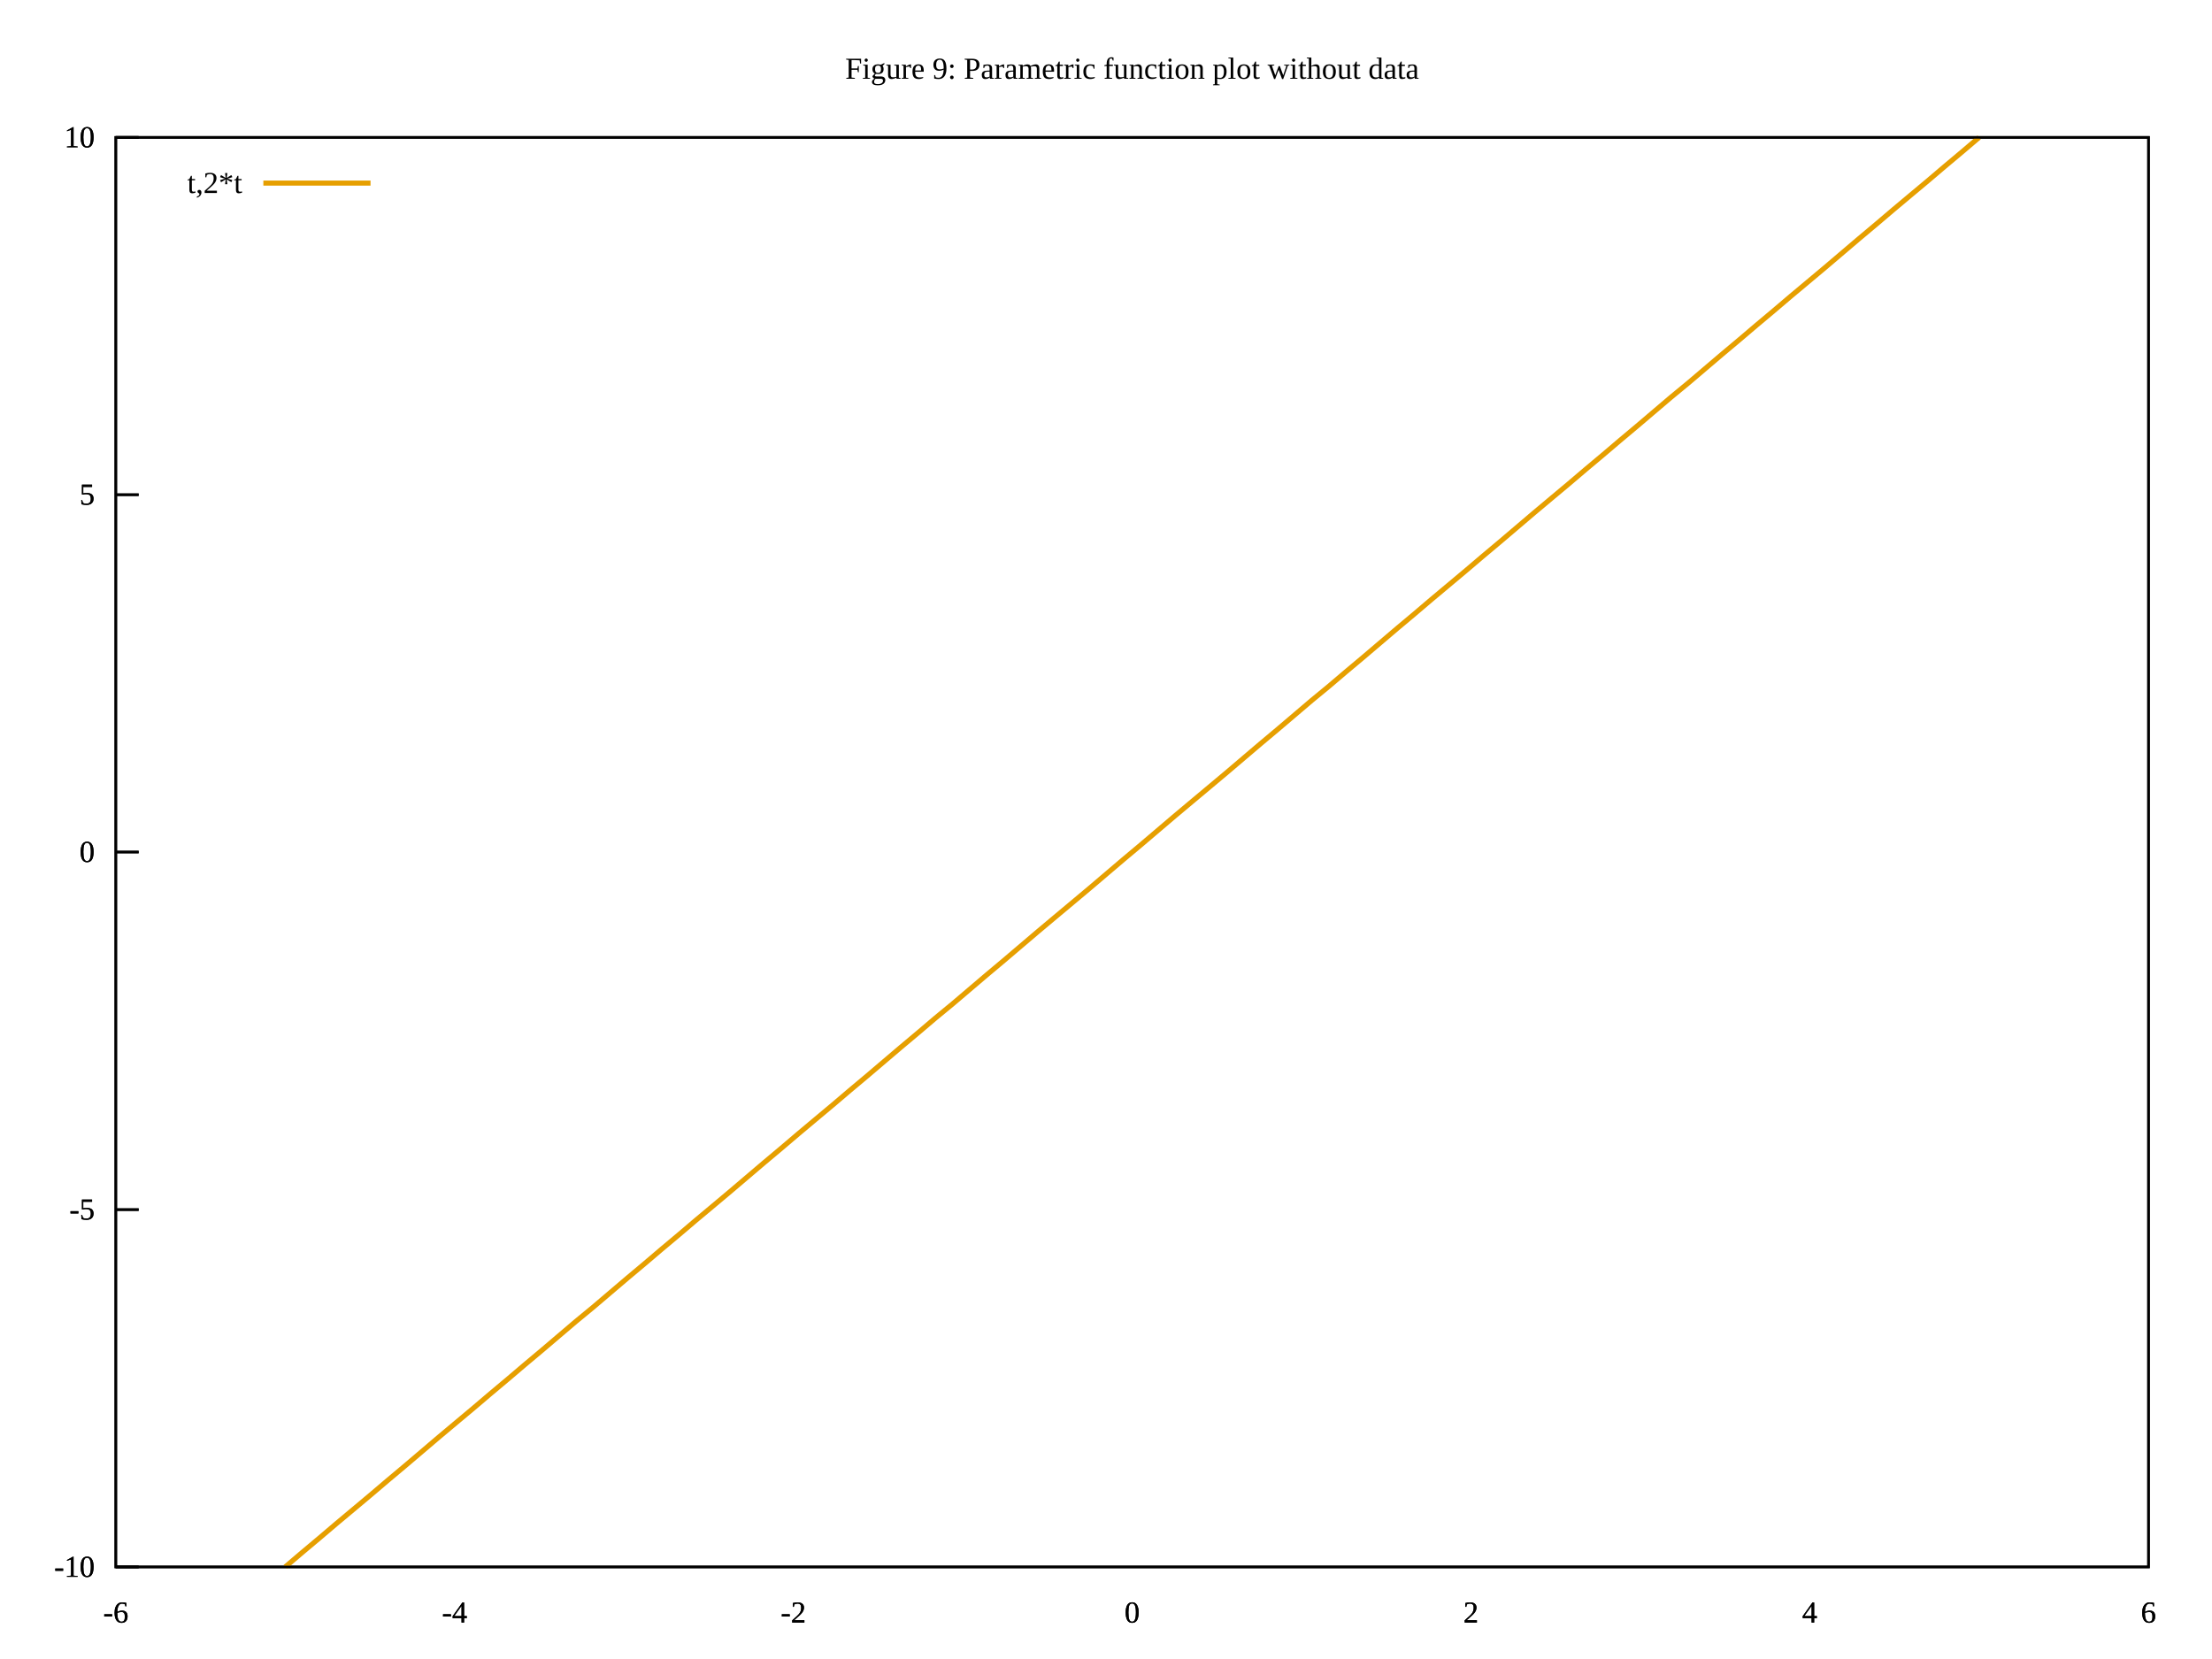
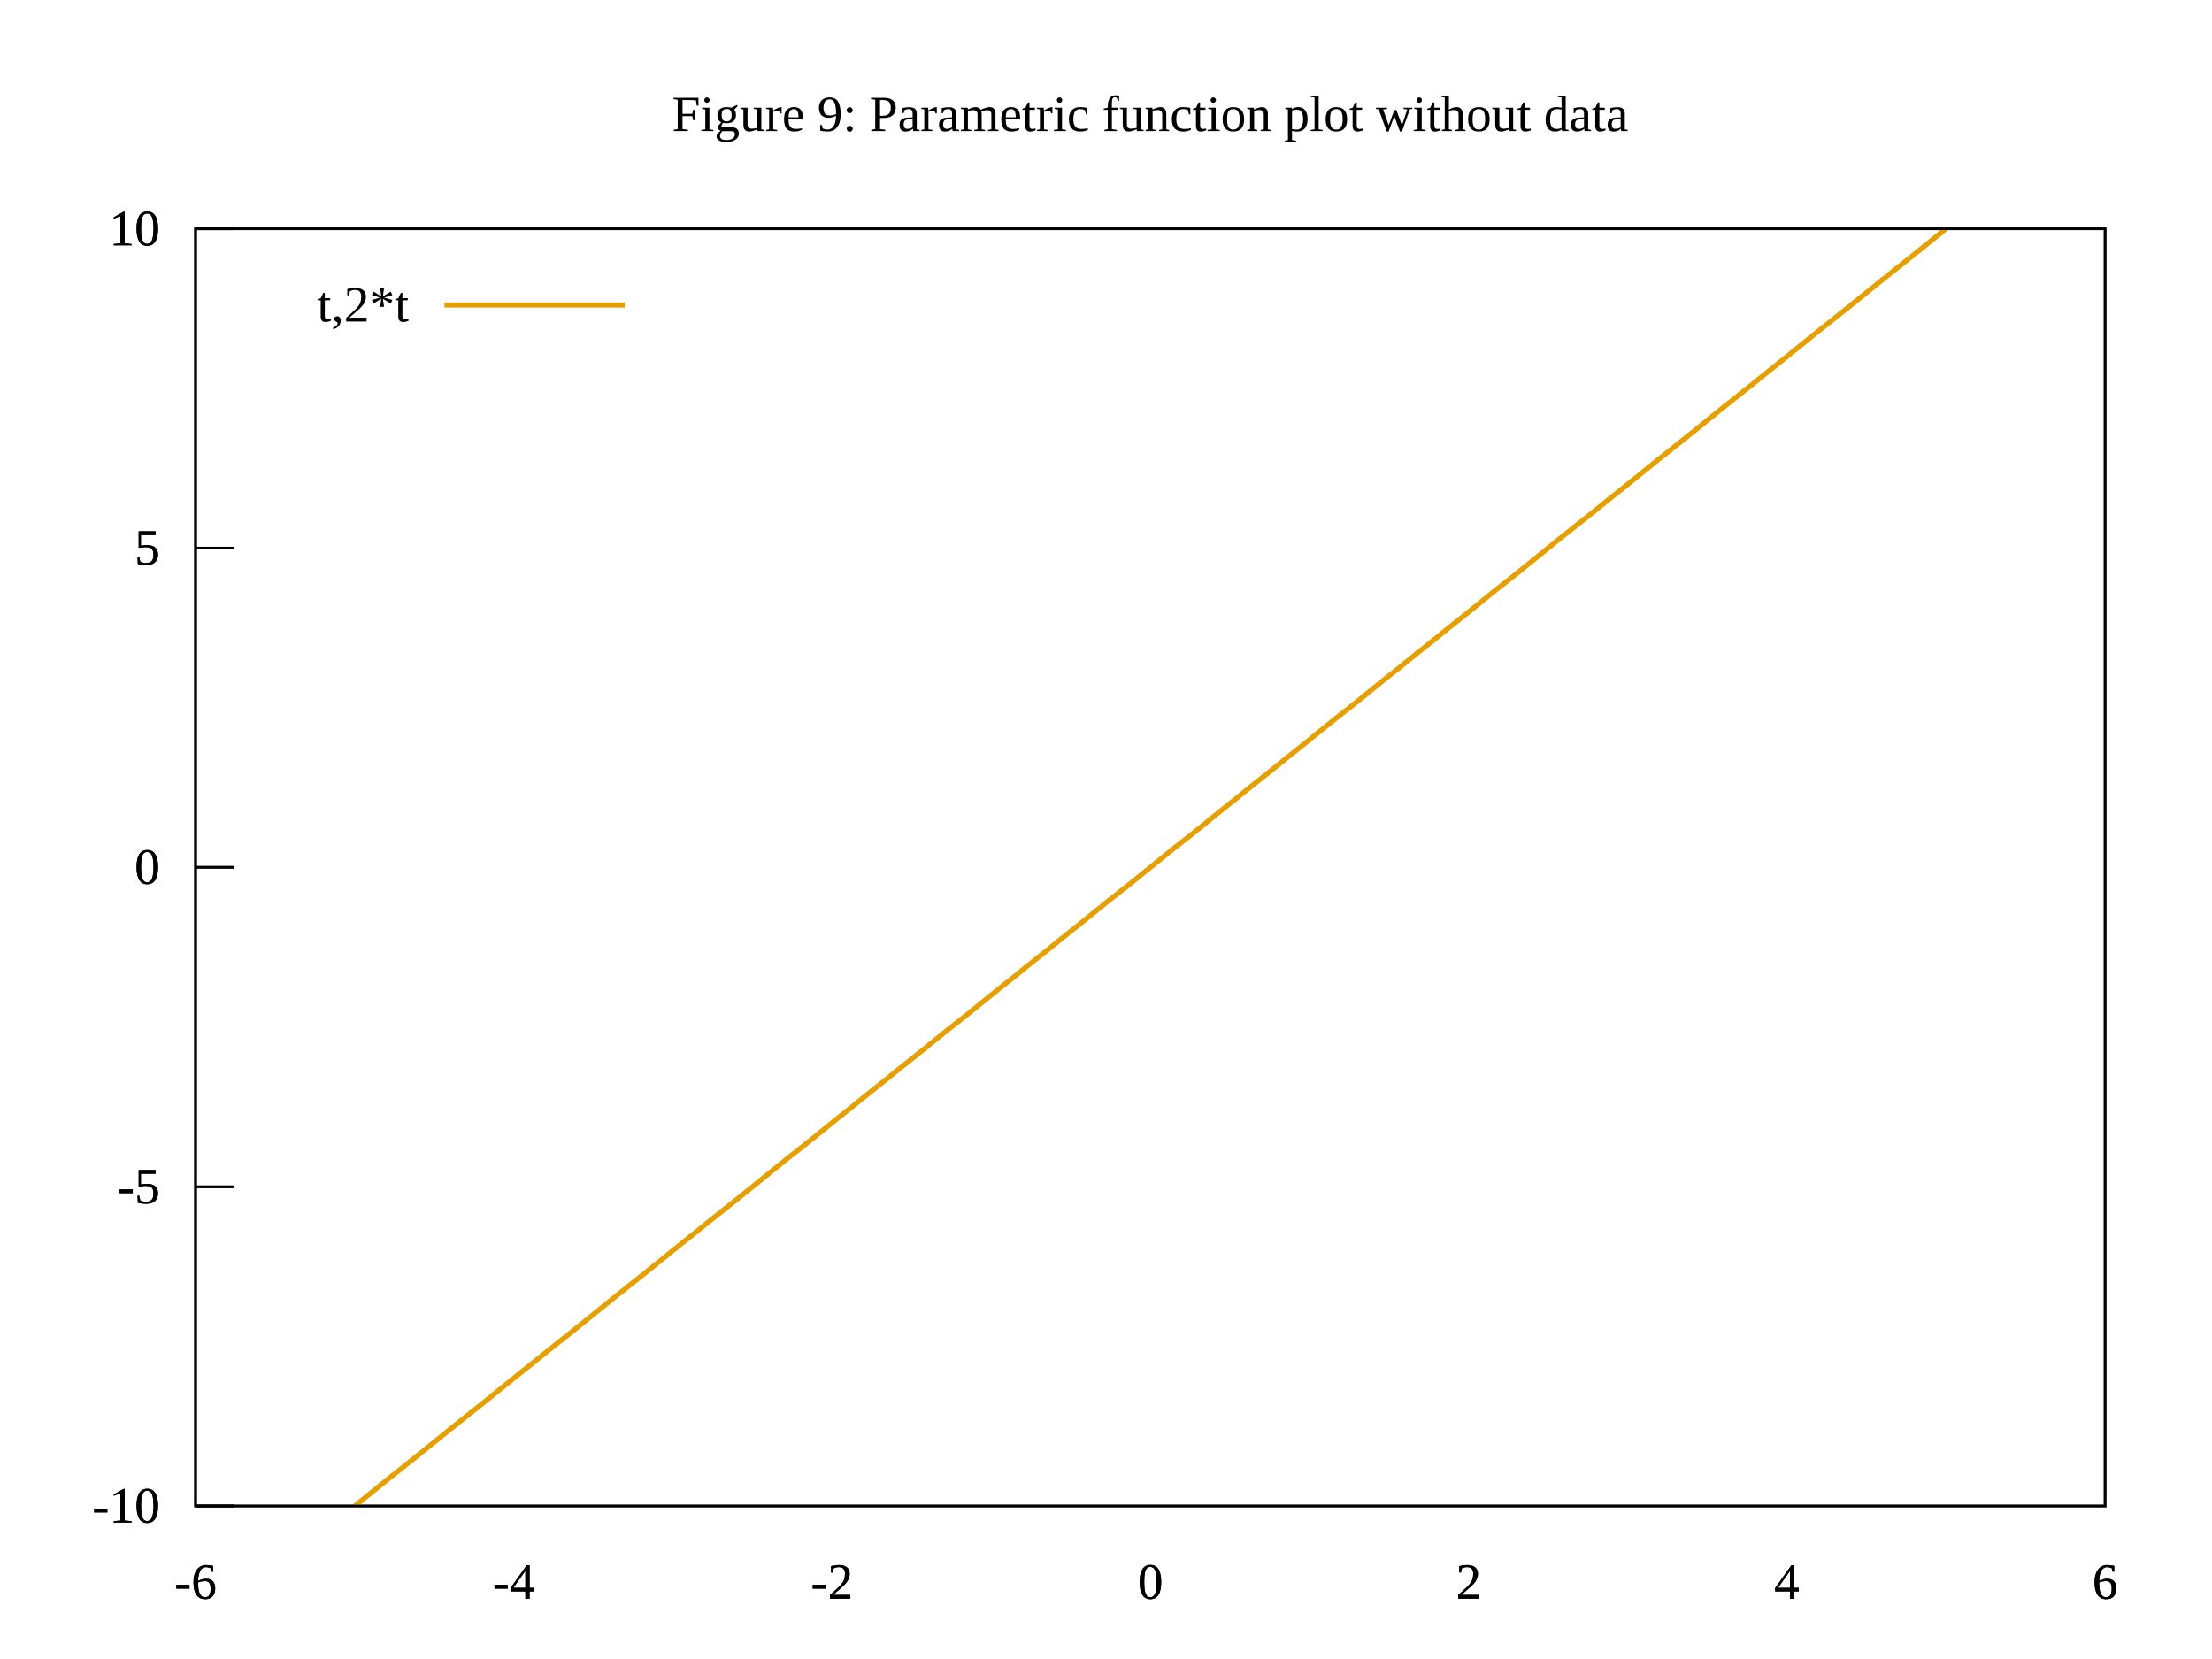
<svg xmlns="http://www.w3.org/2000/svg" xmlns:xlink="http://www.w3.org/1999/xlink" width="871" height="653" viewBox="0 0 871 653">
  <g id="gnuplot_canvas">
    <rect x="0" y="0" width="871" height="653" fill="none" />
    <defs>
      <circle id="gpDot" r="0.5" stroke-width="0.5" />
-       <path id="gpPt0" stroke-width="0.222" stroke="currentColor" d="M-1,0 h2 M0,-1 v2" />
-       <path id="gpPt1" stroke-width="0.222" stroke="currentColor" d="M-1,-1 L1,1 M1,-1 L-1,1" />
-       <path id="gpPt2" stroke-width="0.222" stroke="currentColor" d="M-1,0 L1,0 M0,-1 L0,1 M-1,-1 L1,1 M-1,1 L1,-1" />
-       <rect id="gpPt3" stroke-width="0.222" stroke="currentColor" x="-1" y="-1" width="2" height="2" />
-       <rect id="gpPt4" stroke-width="0.222" stroke="currentColor" fill="currentColor" x="-1" y="-1" width="2" height="2" />
-       <circle id="gpPt5" stroke-width="0.222" stroke="currentColor" cx="0" cy="0" r="1" />
+       <path id="gpPt0" stroke-width="0.133" stroke="currentColor" d="M-1,0 h2 M0,-1 v2" />
+       <path id="gpPt1" stroke-width="0.133" stroke="currentColor" d="M-1,-1 L1,1 M1,-1 L-1,1" />
+       <path id="gpPt2" stroke-width="0.133" stroke="currentColor" d="M-1,0 L1,0 M0,-1 L0,1 M-1,-1 L1,1 M-1,1 L1,-1" />
+       <rect id="gpPt3" stroke-width="0.133" stroke="currentColor" x="-1" y="-1" width="2" height="2" />
+       <rect id="gpPt4" stroke-width="0.133" stroke="currentColor" fill="currentColor" x="-1" y="-1" width="2" height="2" />
+       <circle id="gpPt5" stroke-width="0.133" stroke="currentColor" cx="0" cy="0" r="1" />
      <use xlink:href="#gpPt5" id="gpPt6" fill="currentColor" stroke="none" />
-       <path id="gpPt7" stroke-width="0.222" stroke="currentColor" d="M0,-1.33 L-1.33,0.67 L1.33,0.67 z" />
+       <path id="gpPt7" stroke-width="0.133" stroke="currentColor" d="M0,-1.33 L-1.33,0.67 L1.33,0.67 z" />
      <use xlink:href="#gpPt7" id="gpPt8" fill="currentColor" stroke="none" />
      <use xlink:href="#gpPt7" id="gpPt9" stroke="currentColor" transform="rotate(180)" />
      <use xlink:href="#gpPt9" id="gpPt10" fill="currentColor" stroke="none" />
      <use xlink:href="#gpPt3" id="gpPt11" stroke="currentColor" transform="rotate(45)" />
      <use xlink:href="#gpPt11" id="gpPt12" fill="currentColor" stroke="none" />
-       <path id="gpPt13" stroke-width="0.222" stroke="currentColor" d="M0,1.330 L1.265,0.411 L0.782,-1.067 L-0.782,-1.076 L-1.265,0.411 z" />
+       <path id="gpPt13" stroke-width="0.133" stroke="currentColor" d="M0,1.330 L1.265,0.411 L0.782,-1.067 L-0.782,-1.076 L-1.265,0.411 z" />
      <use xlink:href="#gpPt13" id="gpPt14" fill="currentColor" stroke="none" />
      <filter id="textbox" filterUnits="objectBoundingBox" x="0" y="0" height="1" width="1">
        <feFlood flood-color="white" flood-opacity="1" result="bgnd" />
        <feComposite in="SourceGraphic" in2="bgnd" operator="atop" />
      </filter>
      <filter id="greybox" filterUnits="objectBoundingBox" x="0" y="0" height="1" width="1">
        <feFlood flood-color="lightgrey" flood-opacity="1" result="grey" />
        <feComposite in="SourceGraphic" in2="grey" operator="atop" />
      </filter>
    </defs>
    <g fill="none" color="white" stroke="currentColor" stroke-width="1.00" stroke-linecap="butt" stroke-linejoin="miter">
</g>
    <g fill="none" color="black" stroke="currentColor" stroke-width="1.00" stroke-linecap="butt" stroke-linejoin="miter">
-       <path stroke="black" d="M45.6,617.0 L54.6,617.0  " />
-       <g transform="translate(37.3,620.9)" stroke="none" fill="black" font-family="Times New Roman" font-size="12.00" text-anchor="end">
+       <path stroke="black" d="M77.0,593.0 L92.0,593.0  " />
+       <g transform="translate(63.0,599.5)" stroke="none" fill="black" font-family="Times New Roman" font-size="20.00" text-anchor="end">
        <text>
          <tspan font-family="Times New Roman">-10</tspan>
        </text>
      </g>
    </g>
    <g fill="none" color="black" stroke="currentColor" stroke-width="1.00" stroke-linecap="butt" stroke-linejoin="miter">
-       <path stroke="black" d="M45.6,476.3 L54.6,476.3  " />
-       <g transform="translate(37.3,480.2)" stroke="none" fill="black" font-family="Times New Roman" font-size="12.00" text-anchor="end">
+       <path stroke="black" d="M77.0,467.3 L92.0,467.3  " />
+       <g transform="translate(63.0,473.8)" stroke="none" fill="black" font-family="Times New Roman" font-size="20.00" text-anchor="end">
        <text>
          <tspan font-family="Times New Roman">-5</tspan>
        </text>
      </g>
    </g>
    <g fill="none" color="black" stroke="currentColor" stroke-width="1.00" stroke-linecap="butt" stroke-linejoin="miter">
-       <path stroke="black" d="M45.6,335.5 L54.6,335.5  " />
-       <g transform="translate(37.3,339.4)" stroke="none" fill="black" font-family="Times New Roman" font-size="12.00" text-anchor="end">
-         <text>
-           <tspan font-family="Times New Roman"> 0</tspan>
-         </text>
-       </g>
-     </g>
-     <g fill="none" color="black" stroke="currentColor" stroke-width="1.00" stroke-linecap="butt" stroke-linejoin="miter">
-       <path stroke="black" d="M45.6,194.8 L54.6,194.8  " />
-       <g transform="translate(37.3,198.7)" stroke="none" fill="black" font-family="Times New Roman" font-size="12.00" text-anchor="end">
+       <path stroke="black" d="M77.0,341.5 L92.0,341.5  " />
+       <g transform="translate(63.0,348.0)" stroke="none" fill="black" font-family="Times New Roman" font-size="20.00" text-anchor="end">
+         <text>
+           <tspan font-family="Times New Roman"> 0</tspan>
+         </text>
+       </g>
+     </g>
+     <g fill="none" color="black" stroke="currentColor" stroke-width="1.00" stroke-linecap="butt" stroke-linejoin="miter">
+       <path stroke="black" d="M77.0,215.8 L92.0,215.8  " />
+       <g transform="translate(63.0,222.3)" stroke="none" fill="black" font-family="Times New Roman" font-size="20.00" text-anchor="end">
        <text>
          <tspan font-family="Times New Roman"> 5</tspan>
        </text>
      </g>
    </g>
    <g fill="none" color="black" stroke="currentColor" stroke-width="1.00" stroke-linecap="butt" stroke-linejoin="miter">
-       <path stroke="black" d="M45.6,54.1 L54.6,54.1  " />
-       <g transform="translate(37.3,58.0)" stroke="none" fill="black" font-family="Times New Roman" font-size="12.00" text-anchor="end">
+       <path stroke="black" d="M77.0,90.1 L92.0,90.1  " />
+       <g transform="translate(63.0,96.6)" stroke="none" fill="black" font-family="Times New Roman" font-size="20.00" text-anchor="end">
        <text>
          <tspan font-family="Times New Roman"> 10</tspan>
        </text>
      </g>
    </g>
    <g fill="none" color="black" stroke="currentColor" stroke-width="1.00" stroke-linecap="butt" stroke-linejoin="miter">
-       <path stroke="black" d="M45.6,617.0 M45.6,54.1  " />
-       <g transform="translate(45.6,638.9)" stroke="none" fill="black" font-family="Times New Roman" font-size="12.00" text-anchor="middle">
+       <path stroke="black" d="M77.0,593.0 M77.0,90.1  " />
+       <g transform="translate(77.0,629.5)" stroke="none" fill="black" font-family="Times New Roman" font-size="20.00" text-anchor="middle">
        <text>
          <tspan font-family="Times New Roman">-6</tspan>
        </text>
      </g>
    </g>
    <g fill="none" color="black" stroke="currentColor" stroke-width="1.00" stroke-linecap="butt" stroke-linejoin="miter">
-       <path stroke="black" d="M179.0,617.0 M179.0,54.1  " />
-       <g transform="translate(179.0,638.9)" stroke="none" fill="black" font-family="Times New Roman" font-size="12.00" text-anchor="middle">
+       <path stroke="black" d="M202.3,593.0 M202.3,90.1  " />
+       <g transform="translate(202.3,629.5)" stroke="none" fill="black" font-family="Times New Roman" font-size="20.00" text-anchor="middle">
        <text>
          <tspan font-family="Times New Roman">-4</tspan>
        </text>
      </g>
    </g>
    <g fill="none" color="black" stroke="currentColor" stroke-width="1.00" stroke-linecap="butt" stroke-linejoin="miter">
-       <path stroke="black" d="M312.4,617.0 M312.4,54.1  " />
-       <g transform="translate(312.4,638.9)" stroke="none" fill="black" font-family="Times New Roman" font-size="12.00" text-anchor="middle">
+       <path stroke="black" d="M327.6,593.0 M327.6,90.1  " />
+       <g transform="translate(327.6,629.5)" stroke="none" fill="black" font-family="Times New Roman" font-size="20.00" text-anchor="middle">
        <text>
          <tspan font-family="Times New Roman">-2</tspan>
        </text>
      </g>
    </g>
    <g fill="none" color="black" stroke="currentColor" stroke-width="1.00" stroke-linecap="butt" stroke-linejoin="miter">
-       <path stroke="black" d="M445.8,617.0 M445.8,54.1  " />
-       <g transform="translate(445.8,638.9)" stroke="none" fill="black" font-family="Times New Roman" font-size="12.00" text-anchor="middle">
-         <text>
-           <tspan font-family="Times New Roman"> 0</tspan>
-         </text>
-       </g>
-     </g>
-     <g fill="none" color="black" stroke="currentColor" stroke-width="1.00" stroke-linecap="butt" stroke-linejoin="miter">
-       <path stroke="black" d="M579.2,617.0 M579.2,54.1  " />
-       <g transform="translate(579.2,638.9)" stroke="none" fill="black" font-family="Times New Roman" font-size="12.00" text-anchor="middle">
+       <path stroke="black" d="M453.0,593.0 M453.0,90.1  " />
+       <g transform="translate(453.0,629.5)" stroke="none" fill="black" font-family="Times New Roman" font-size="20.00" text-anchor="middle">
+         <text>
+           <tspan font-family="Times New Roman"> 0</tspan>
+         </text>
+       </g>
+     </g>
+     <g fill="none" color="black" stroke="currentColor" stroke-width="1.00" stroke-linecap="butt" stroke-linejoin="miter">
+       <path stroke="black" d="M578.3,593.0 M578.3,90.1  " />
+       <g transform="translate(578.3,629.5)" stroke="none" fill="black" font-family="Times New Roman" font-size="20.00" text-anchor="middle">
        <text>
          <tspan font-family="Times New Roman"> 2</tspan>
        </text>
      </g>
    </g>
    <g fill="none" color="black" stroke="currentColor" stroke-width="1.00" stroke-linecap="butt" stroke-linejoin="miter">
-       <path stroke="black" d="M712.6,617.0 M712.6,54.1  " />
-       <g transform="translate(712.6,638.9)" stroke="none" fill="black" font-family="Times New Roman" font-size="12.00" text-anchor="middle">
+       <path stroke="black" d="M703.6,593.0 M703.6,90.1  " />
+       <g transform="translate(703.6,629.5)" stroke="none" fill="black" font-family="Times New Roman" font-size="20.00" text-anchor="middle">
        <text>
          <tspan font-family="Times New Roman"> 4</tspan>
        </text>
      </g>
    </g>
    <g fill="none" color="black" stroke="currentColor" stroke-width="1.00" stroke-linecap="butt" stroke-linejoin="miter">
-       <path stroke="black" d="M846.0,617.0 M846.0,54.1  " />
-       <g transform="translate(846.0,638.9)" stroke="none" fill="black" font-family="Times New Roman" font-size="12.00" text-anchor="middle">
+       <path stroke="black" d="M828.9,593.0 M828.9,90.1  " />
+       <g transform="translate(828.9,629.5)" stroke="none" fill="black" font-family="Times New Roman" font-size="20.00" text-anchor="middle">
        <text>
          <tspan font-family="Times New Roman"> 6</tspan>
        </text>
      </g>
    </g>
    <g fill="none" color="black" stroke="currentColor" stroke-width="1.00" stroke-linecap="butt" stroke-linejoin="miter">
</g>
    <g fill="none" color="black" stroke="currentColor" stroke-width="1.00" stroke-linecap="butt" stroke-linejoin="miter">
-       <path stroke="black" d="M45.6,54.1 L45.6,617.0 L846.0,617.0 L846.0,54.1 L45.6,54.1 Z  " />
-     </g>
-     <g fill="none" color="black" stroke="currentColor" stroke-width="1.00" stroke-linecap="butt" stroke-linejoin="miter">
-       <g transform="translate(445.8,31.0)" stroke="none" fill="black" font-family="Times New Roman" font-size="12.00" text-anchor="middle">
+       <path stroke="black" d="M77.0,90.1 L77.0,593.0 L828.9,593.0 L828.9,90.1 L77.0,90.1 Z  " />
+     </g>
+     <g fill="none" color="black" stroke="currentColor" stroke-width="1.00" stroke-linecap="butt" stroke-linejoin="miter">
+       <g transform="translate(452.9,51.6)" stroke="none" fill="black" font-family="Times New Roman" font-size="20.00" text-anchor="middle">
        <text>
          <tspan font-family="Times New Roman">Figure 9: Parametric function plot without data</tspan>
        </text>
      </g>
    </g>
    <g id="gnuplot_plot_1">
      <g fill="none" color="white" stroke="black" stroke-width="2.00" stroke-linecap="butt" stroke-linejoin="miter">
</g>
      <g fill="none" color="black" stroke="currentColor" stroke-width="2.00" stroke-linecap="butt" stroke-linejoin="miter">
-         <g transform="translate(95.4,76.0)" stroke="none" fill="black" font-family="Times New Roman" font-size="12.00" text-anchor="end">
+         <g transform="translate(161.0,126.6)" stroke="none" fill="black" font-family="Times New Roman" font-size="20.00" text-anchor="end">
          <text>t,2*t</text>
        </g>
      </g>
      <g fill="none" color="black" stroke="currentColor" stroke-width="2.00" stroke-linecap="butt" stroke-linejoin="miter">
-         <path stroke="rgb(230, 159,   0)" d="M103.7,72.1 L145.9,72.1 M112.3,617.0 L119.0,611.3 L125.8,605.6 L132.5,599.9 L139.2,594.3 L146.0,588.6   L152.7,582.9 L159.5,577.2 L166.2,571.5 L172.9,565.8 L179.7,560.1 L186.4,554.5 L193.1,548.8 L199.9,543.1   L206.6,537.4 L213.4,531.7 L220.1,526.0 L226.8,520.3 L233.6,514.7 L240.3,509.0 L247.0,503.3 L253.8,497.6   L260.5,491.9 L267.3,486.2 L274.0,480.5 L280.7,474.9 L287.5,469.2 L294.2,463.5 L300.9,457.8 L307.7,452.1   L314.4,446.4 L321.2,440.7 L327.9,435.1 L334.6,429.4 L341.4,423.7 L348.1,418.0 L354.8,412.3 L361.6,406.6   L368.3,400.9 L375.1,395.3 L381.8,389.6 L388.5,383.9 L395.3,378.2 L402.0,372.5 L408.7,366.8 L415.5,361.1   L422.2,355.5 L429.0,349.8 L435.7,344.1 L442.4,338.4 L449.2,332.7 L455.9,327.0 L462.6,321.3 L469.4,315.6   L476.1,310.0 L482.9,304.3 L489.6,298.6 L496.3,292.9 L503.1,287.2 L509.8,281.5 L516.5,275.8 L523.3,270.2   L530.0,264.5 L536.8,258.8 L543.5,253.1 L550.2,247.4 L557.0,241.7 L563.7,236.0 L570.4,230.4 L577.2,224.7   L583.9,219.0 L590.7,213.3 L597.4,207.6 L604.1,201.9 L610.9,196.2 L617.6,190.6 L624.3,184.9 L631.1,179.2   L637.8,173.5 L644.6,167.8 L651.3,162.1 L658.0,156.4 L664.8,150.8 L671.5,145.1 L678.2,139.4 L685.0,133.7   L691.7,128.0 L698.5,122.3 L705.2,116.6 L711.9,111.0 L718.7,105.3 L725.4,99.6 L732.1,93.9 L738.9,88.2   L745.6,82.5 L752.4,76.8 L759.1,71.2 L765.8,65.5 L772.6,59.8 L779.3,54.1  " />
+         <path stroke="rgb(230, 159,   0)" d="M175.0,120.1 L246.0,120.1 M139.7,593.0 L146.0,587.9 L152.3,582.8 L158.6,577.8 L165.0,572.7 L171.3,567.6   L177.6,562.5 L184.0,557.4 L190.3,552.4 L196.6,547.3 L202.9,542.2 L209.3,537.1 L215.6,532.0 L221.9,527.0   L228.3,521.9 L234.6,516.8 L240.9,511.7 L247.3,506.6 L253.6,501.6 L259.9,496.5 L266.2,491.4 L272.6,486.3   L278.9,481.2 L285.2,476.2 L291.6,471.1 L297.9,466.0 L304.2,460.9 L310.5,455.8 L316.9,450.8 L323.2,445.7   L329.5,440.6 L335.9,435.5 L342.2,430.4 L348.5,425.4 L354.8,420.3 L361.2,415.2 L367.5,410.1 L373.8,405.0   L380.2,400.0 L386.5,394.9 L392.8,389.8 L399.2,384.7 L405.5,379.6 L411.8,374.6 L418.1,369.5 L424.5,364.4   L430.8,359.3 L437.1,354.2 L443.5,349.2 L449.8,344.1 L456.1,339.0 L462.4,333.9 L468.8,328.9 L475.1,323.8   L481.4,318.7 L487.8,313.6 L494.1,308.5 L500.4,303.5 L506.7,298.4 L513.1,293.3 L519.4,288.2 L525.7,283.1   L532.1,278.1 L538.4,273.0 L544.7,267.9 L551.1,262.8 L557.4,257.7 L563.7,252.7 L570.0,247.6 L576.4,242.5   L582.7,237.4 L589.0,232.3 L595.4,227.3 L601.7,222.2 L608.0,217.1 L614.3,212.0 L620.7,206.9 L627.0,201.9   L633.3,196.8 L639.7,191.7 L646.0,186.6 L652.3,181.5 L658.6,176.5 L665.0,171.4 L671.3,166.3 L677.6,161.2   L684.0,156.1 L690.3,151.1 L696.6,146.0 L703.0,140.9 L709.3,135.8 L715.6,130.7 L721.9,125.7 L728.3,120.6   L734.6,115.5 L740.9,110.4 L747.3,105.3 L753.6,100.3 L759.9,95.2 L766.2,90.1  " />
      </g>
    </g>
    <g fill="none" color="white" stroke="rgb(230, 159,   0)" stroke-width="1.00" stroke-linecap="butt" stroke-linejoin="miter">
</g>
    <g fill="none" color="black" stroke="currentColor" stroke-width="1.00" stroke-linecap="butt" stroke-linejoin="miter">
-       <path stroke="black" d="M45.6,617.0 L54.6,617.0  " />
-       <g transform="translate(37.3,620.9)" stroke="none" fill="black" font-family="Times New Roman" font-size="12.00" text-anchor="end">
+       <path stroke="black" d="M77.0,593.0 L92.0,593.0  " />
+       <g transform="translate(63.0,599.5)" stroke="none" fill="black" font-family="Times New Roman" font-size="20.00" text-anchor="end">
        <text>
          <tspan font-family="Times New Roman">-10</tspan>
        </text>
      </g>
    </g>
    <g fill="none" color="black" stroke="currentColor" stroke-width="1.00" stroke-linecap="butt" stroke-linejoin="miter">
-       <path stroke="black" d="M45.6,476.3 L54.6,476.3  " />
-       <g transform="translate(37.3,480.2)" stroke="none" fill="black" font-family="Times New Roman" font-size="12.00" text-anchor="end">
+       <path stroke="black" d="M77.0,467.3 L92.0,467.3  " />
+       <g transform="translate(63.0,473.8)" stroke="none" fill="black" font-family="Times New Roman" font-size="20.00" text-anchor="end">
        <text>
          <tspan font-family="Times New Roman">-5</tspan>
        </text>
      </g>
    </g>
    <g fill="none" color="black" stroke="currentColor" stroke-width="1.00" stroke-linecap="butt" stroke-linejoin="miter">
-       <path stroke="black" d="M45.6,335.5 L54.6,335.5  " />
-       <g transform="translate(37.3,339.4)" stroke="none" fill="black" font-family="Times New Roman" font-size="12.00" text-anchor="end">
-         <text>
-           <tspan font-family="Times New Roman"> 0</tspan>
-         </text>
-       </g>
-     </g>
-     <g fill="none" color="black" stroke="currentColor" stroke-width="1.00" stroke-linecap="butt" stroke-linejoin="miter">
-       <path stroke="black" d="M45.6,194.8 L54.6,194.8  " />
-       <g transform="translate(37.3,198.7)" stroke="none" fill="black" font-family="Times New Roman" font-size="12.00" text-anchor="end">
+       <path stroke="black" d="M77.0,341.5 L92.0,341.5  " />
+       <g transform="translate(63.0,348.0)" stroke="none" fill="black" font-family="Times New Roman" font-size="20.00" text-anchor="end">
+         <text>
+           <tspan font-family="Times New Roman"> 0</tspan>
+         </text>
+       </g>
+     </g>
+     <g fill="none" color="black" stroke="currentColor" stroke-width="1.00" stroke-linecap="butt" stroke-linejoin="miter">
+       <path stroke="black" d="M77.0,215.8 L92.0,215.8  " />
+       <g transform="translate(63.0,222.3)" stroke="none" fill="black" font-family="Times New Roman" font-size="20.00" text-anchor="end">
        <text>
          <tspan font-family="Times New Roman"> 5</tspan>
        </text>
      </g>
    </g>
    <g fill="none" color="black" stroke="currentColor" stroke-width="1.00" stroke-linecap="butt" stroke-linejoin="miter">
-       <path stroke="black" d="M45.6,54.1 L54.6,54.1  " />
-       <g transform="translate(37.3,58.0)" stroke="none" fill="black" font-family="Times New Roman" font-size="12.00" text-anchor="end">
+       <path stroke="black" d="M77.0,90.1 L92.0,90.1  " />
+       <g transform="translate(63.0,96.6)" stroke="none" fill="black" font-family="Times New Roman" font-size="20.00" text-anchor="end">
        <text>
          <tspan font-family="Times New Roman"> 10</tspan>
        </text>
      </g>
    </g>
    <g fill="none" color="black" stroke="currentColor" stroke-width="1.00" stroke-linecap="butt" stroke-linejoin="miter">
-       <path stroke="black" d="M45.6,617.0 M45.6,54.1  " />
-       <g transform="translate(45.6,638.9)" stroke="none" fill="black" font-family="Times New Roman" font-size="12.00" text-anchor="middle">
+       <path stroke="black" d="M77.0,593.0 M77.0,90.1  " />
+       <g transform="translate(77.0,629.5)" stroke="none" fill="black" font-family="Times New Roman" font-size="20.00" text-anchor="middle">
        <text>
          <tspan font-family="Times New Roman">-6</tspan>
        </text>
      </g>
    </g>
    <g fill="none" color="black" stroke="currentColor" stroke-width="1.00" stroke-linecap="butt" stroke-linejoin="miter">
-       <path stroke="black" d="M179.0,617.0 M179.0,54.1  " />
-       <g transform="translate(179.0,638.9)" stroke="none" fill="black" font-family="Times New Roman" font-size="12.00" text-anchor="middle">
+       <path stroke="black" d="M202.3,593.0 M202.3,90.1  " />
+       <g transform="translate(202.3,629.5)" stroke="none" fill="black" font-family="Times New Roman" font-size="20.00" text-anchor="middle">
        <text>
          <tspan font-family="Times New Roman">-4</tspan>
        </text>
      </g>
    </g>
    <g fill="none" color="black" stroke="currentColor" stroke-width="1.00" stroke-linecap="butt" stroke-linejoin="miter">
-       <path stroke="black" d="M312.4,617.0 M312.4,54.1  " />
-       <g transform="translate(312.4,638.9)" stroke="none" fill="black" font-family="Times New Roman" font-size="12.00" text-anchor="middle">
+       <path stroke="black" d="M327.6,593.0 M327.6,90.1  " />
+       <g transform="translate(327.6,629.5)" stroke="none" fill="black" font-family="Times New Roman" font-size="20.00" text-anchor="middle">
        <text>
          <tspan font-family="Times New Roman">-2</tspan>
        </text>
      </g>
    </g>
    <g fill="none" color="black" stroke="currentColor" stroke-width="1.00" stroke-linecap="butt" stroke-linejoin="miter">
-       <path stroke="black" d="M445.8,617.0 M445.8,54.1  " />
-       <g transform="translate(445.8,638.9)" stroke="none" fill="black" font-family="Times New Roman" font-size="12.00" text-anchor="middle">
-         <text>
-           <tspan font-family="Times New Roman"> 0</tspan>
-         </text>
-       </g>
-     </g>
-     <g fill="none" color="black" stroke="currentColor" stroke-width="1.00" stroke-linecap="butt" stroke-linejoin="miter">
-       <path stroke="black" d="M579.2,617.0 M579.2,54.1  " />
-       <g transform="translate(579.2,638.9)" stroke="none" fill="black" font-family="Times New Roman" font-size="12.00" text-anchor="middle">
+       <path stroke="black" d="M453.0,593.0 M453.0,90.1  " />
+       <g transform="translate(453.0,629.5)" stroke="none" fill="black" font-family="Times New Roman" font-size="20.00" text-anchor="middle">
+         <text>
+           <tspan font-family="Times New Roman"> 0</tspan>
+         </text>
+       </g>
+     </g>
+     <g fill="none" color="black" stroke="currentColor" stroke-width="1.00" stroke-linecap="butt" stroke-linejoin="miter">
+       <path stroke="black" d="M578.3,593.0 M578.3,90.1  " />
+       <g transform="translate(578.3,629.5)" stroke="none" fill="black" font-family="Times New Roman" font-size="20.00" text-anchor="middle">
        <text>
          <tspan font-family="Times New Roman"> 2</tspan>
        </text>
      </g>
    </g>
    <g fill="none" color="black" stroke="currentColor" stroke-width="1.00" stroke-linecap="butt" stroke-linejoin="miter">
-       <path stroke="black" d="M712.6,617.0 M712.6,54.1  " />
-       <g transform="translate(712.6,638.9)" stroke="none" fill="black" font-family="Times New Roman" font-size="12.00" text-anchor="middle">
+       <path stroke="black" d="M703.6,593.0 M703.6,90.1  " />
+       <g transform="translate(703.6,629.5)" stroke="none" fill="black" font-family="Times New Roman" font-size="20.00" text-anchor="middle">
        <text>
          <tspan font-family="Times New Roman"> 4</tspan>
        </text>
      </g>
    </g>
    <g fill="none" color="black" stroke="currentColor" stroke-width="1.00" stroke-linecap="butt" stroke-linejoin="miter">
-       <path stroke="black" d="M846.0,617.0 M846.0,54.1  " />
-       <g transform="translate(846.0,638.9)" stroke="none" fill="black" font-family="Times New Roman" font-size="12.00" text-anchor="middle">
+       <path stroke="black" d="M828.9,593.0 M828.9,90.1  " />
+       <g transform="translate(828.9,629.5)" stroke="none" fill="black" font-family="Times New Roman" font-size="20.00" text-anchor="middle">
        <text>
          <tspan font-family="Times New Roman"> 6</tspan>
        </text>
      </g>
    </g>
    <g fill="none" color="black" stroke="currentColor" stroke-width="1.00" stroke-linecap="butt" stroke-linejoin="miter">
</g>
    <g fill="none" color="black" stroke="black" stroke-width="2.00" stroke-linecap="butt" stroke-linejoin="miter">
</g>
    <g fill="none" color="black" stroke="currentColor" stroke-width="2.00" stroke-linecap="butt" stroke-linejoin="miter">
</g>
    <g fill="none" color="black" stroke="black" stroke-width="1.00" stroke-linecap="butt" stroke-linejoin="miter">
</g>
    <g fill="none" color="black" stroke="currentColor" stroke-width="1.00" stroke-linecap="butt" stroke-linejoin="miter">
-       <path stroke="black" d="M45.6,54.1 L45.6,617.0 L846.0,617.0 L846.0,54.1 L45.6,54.1 Z  " />
+       <path stroke="black" d="M77.0,90.1 L77.0,593.0 L828.9,593.0 L828.9,90.1 L77.0,90.1 Z  " />
    </g>
    <g fill="none" color="black" stroke="currentColor" stroke-width="1.00" stroke-linecap="butt" stroke-linejoin="miter">
</g>
  </g>
</svg>
